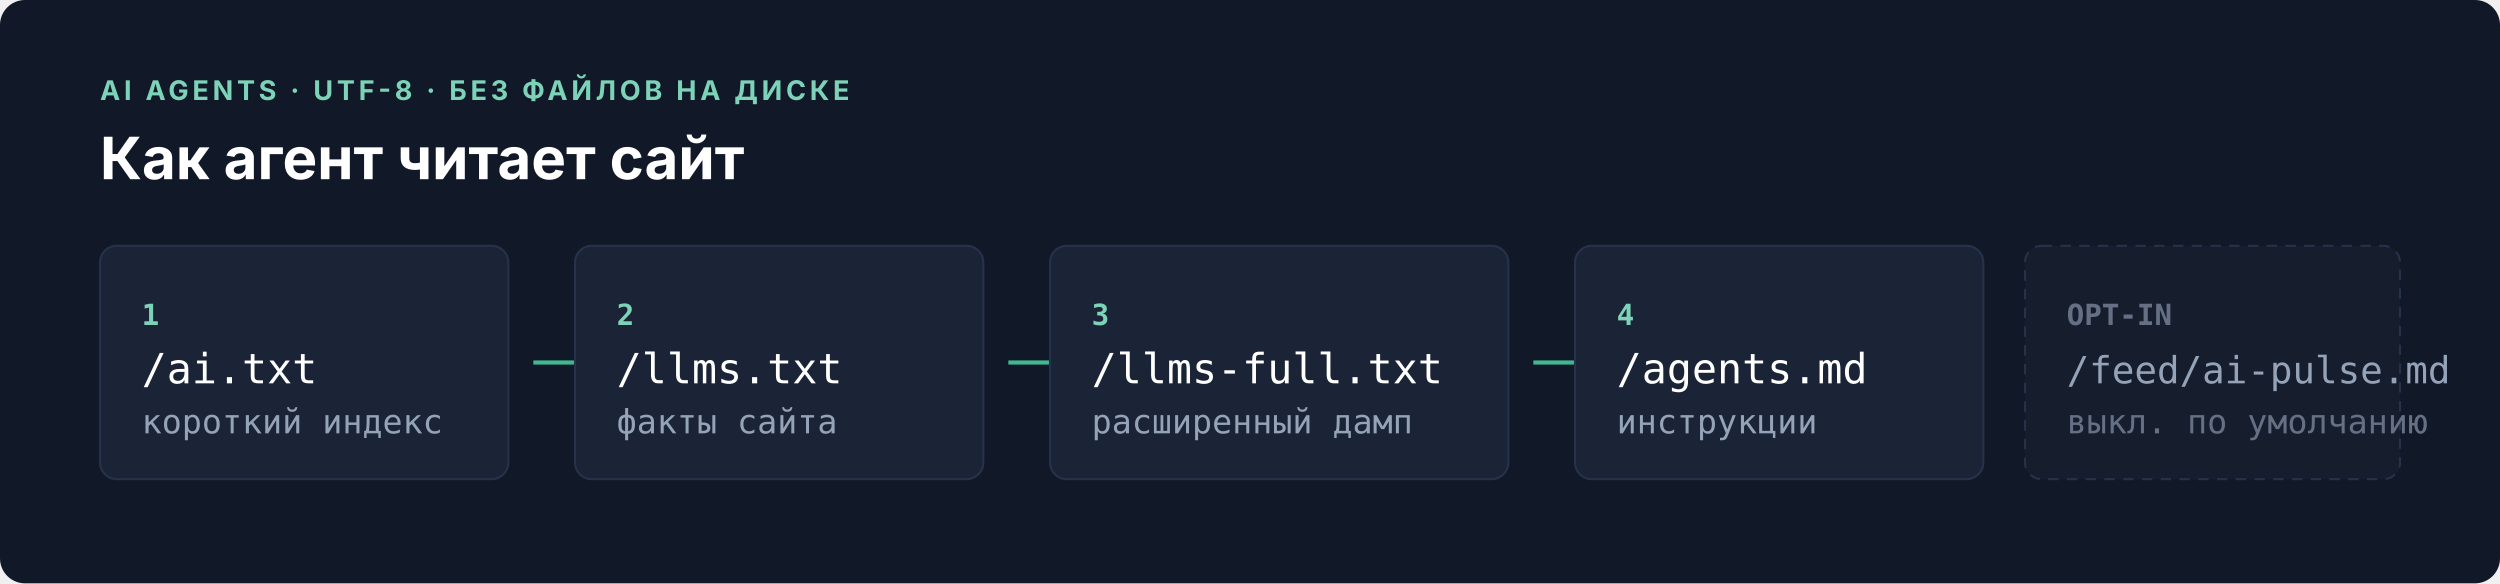
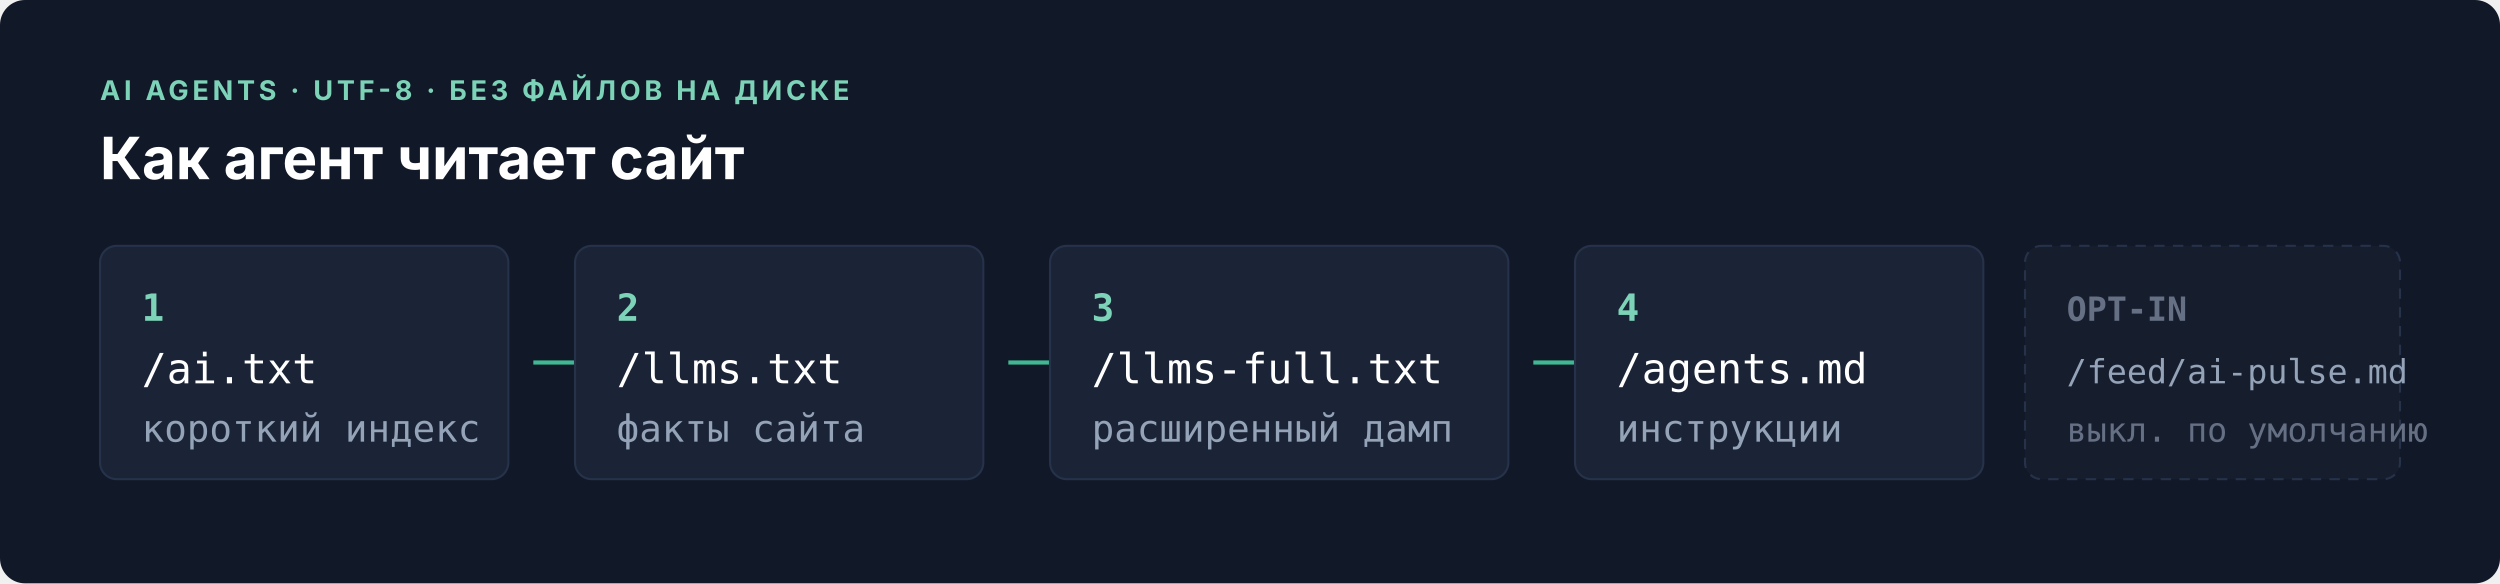
<svg xmlns="http://www.w3.org/2000/svg" width="1200" height="280" viewBox="0 0 1200 280" role="img" aria-labelledby="title desc">
  <rect width="1200" height="280" rx="12" fill="#111827" />
  <text x="48" y="48" fill="#7dd3b8" font-family="-apple-system, BlinkMacSystemFont, 'Segoe UI', sans-serif" font-size="13" font-weight="700" letter-spacing="1.8">AI AGENTS · UTF-8 · БЕЗ ФАЙЛОВ НА ДИСКЕ</text>
  <text x="48" y="86" fill="#ffffff" font-family="-apple-system, BlinkMacSystemFont, 'Segoe UI', sans-serif" font-size="28" font-weight="700">Как агент читает сайт</text>
  <g font-family="ui-monospace, SFMono-Regular, Menlo, monospace">
    <rect x="48" y="118" width="196" height="112" rx="8" fill="#1b2436" stroke="#25324a" />
-     <text x="68" y="156" fill="#7dd3b8" font-size="14" font-weight="700">1</text>
+     <text x="68" y="154" fill="#7dd3b8" font-size="18" font-weight="700">1</text>
    <text x="68" y="184" fill="#ffffff" font-size="20">/ai.txt</text>
-     <text x="68" y="208" fill="#94a3b8" font-size="16">короткий индекс</text>
+     <text x="68" y="212" fill="#94a3b8" font-size="18">короткий индекс</text>
    <path d="M256 174 H276" stroke="#41b894" stroke-width="2" />
    <rect x="276" y="118" width="196" height="112" rx="8" fill="#1b2436" stroke="#25324a" />
-     <text x="296" y="156" fill="#7dd3b8" font-size="14" font-weight="700">2</text>
+     <text x="296" y="154" fill="#7dd3b8" font-size="18" font-weight="700">2</text>
    <text x="296" y="184" fill="#ffffff" font-size="20">/llms.txt</text>
-     <text x="296" y="208" fill="#94a3b8" font-size="16">факты сайта</text>
+     <text x="296" y="212" fill="#94a3b8" font-size="18">факты сайта</text>
    <path d="M484 174 H504" stroke="#41b894" stroke-width="2" />
    <rect x="504" y="118" width="220" height="112" rx="8" fill="#1b2436" stroke="#25324a" />
-     <text x="524" y="156" fill="#7dd3b8" font-size="14" font-weight="700">3</text>
+     <text x="524" y="154" fill="#7dd3b8" font-size="18" font-weight="700">3</text>
    <text x="524" y="184" fill="#ffffff" font-size="20">/llms-full.txt</text>
-     <text x="524" y="208" fill="#94a3b8" font-size="16">расширенный дамп</text>
+     <text x="524" y="212" fill="#94a3b8" font-size="18">расширенный дамп</text>
    <path d="M736 174 H756" stroke="#41b894" stroke-width="2" />
    <rect x="756" y="118" width="196" height="112" rx="8" fill="#1b2436" stroke="#25324a" />
-     <text x="776" y="156" fill="#7dd3b8" font-size="14" font-weight="700">4</text>
+     <text x="776" y="154" fill="#7dd3b8" font-size="18" font-weight="700">4</text>
    <text x="776" y="184" fill="#ffffff" font-size="20">/agents.md</text>
-     <text x="776" y="208" fill="#94a3b8" font-size="16">инструкции</text>
+     <text x="776" y="212" fill="#94a3b8" font-size="18">инструкции</text>
    <rect x="972" y="118" width="180" height="112" rx="8" fill="#161e2e" stroke="#25324a" stroke-dasharray="5 4" />
-     <text x="992" y="156" fill="#667085" font-size="14" font-weight="700">OPT-IN</text>
-     <text x="992" y="184" fill="#94a3b8" font-size="18">/feed/ai-pulse.md</text>
-     <text x="992" y="208" fill="#667085" font-size="16">выкл. по умолчанию</text>
+     <text x="992" y="154" fill="#667085" font-size="16" font-weight="700">OPT-IN</text>
+     <text x="992" y="184" fill="#94a3b8" font-size="16">/feed/ai-pulse.md</text>
+     <text x="992" y="212" fill="#667085" font-size="16">выкл. по умолчанию</text>
  </g>
</svg>
